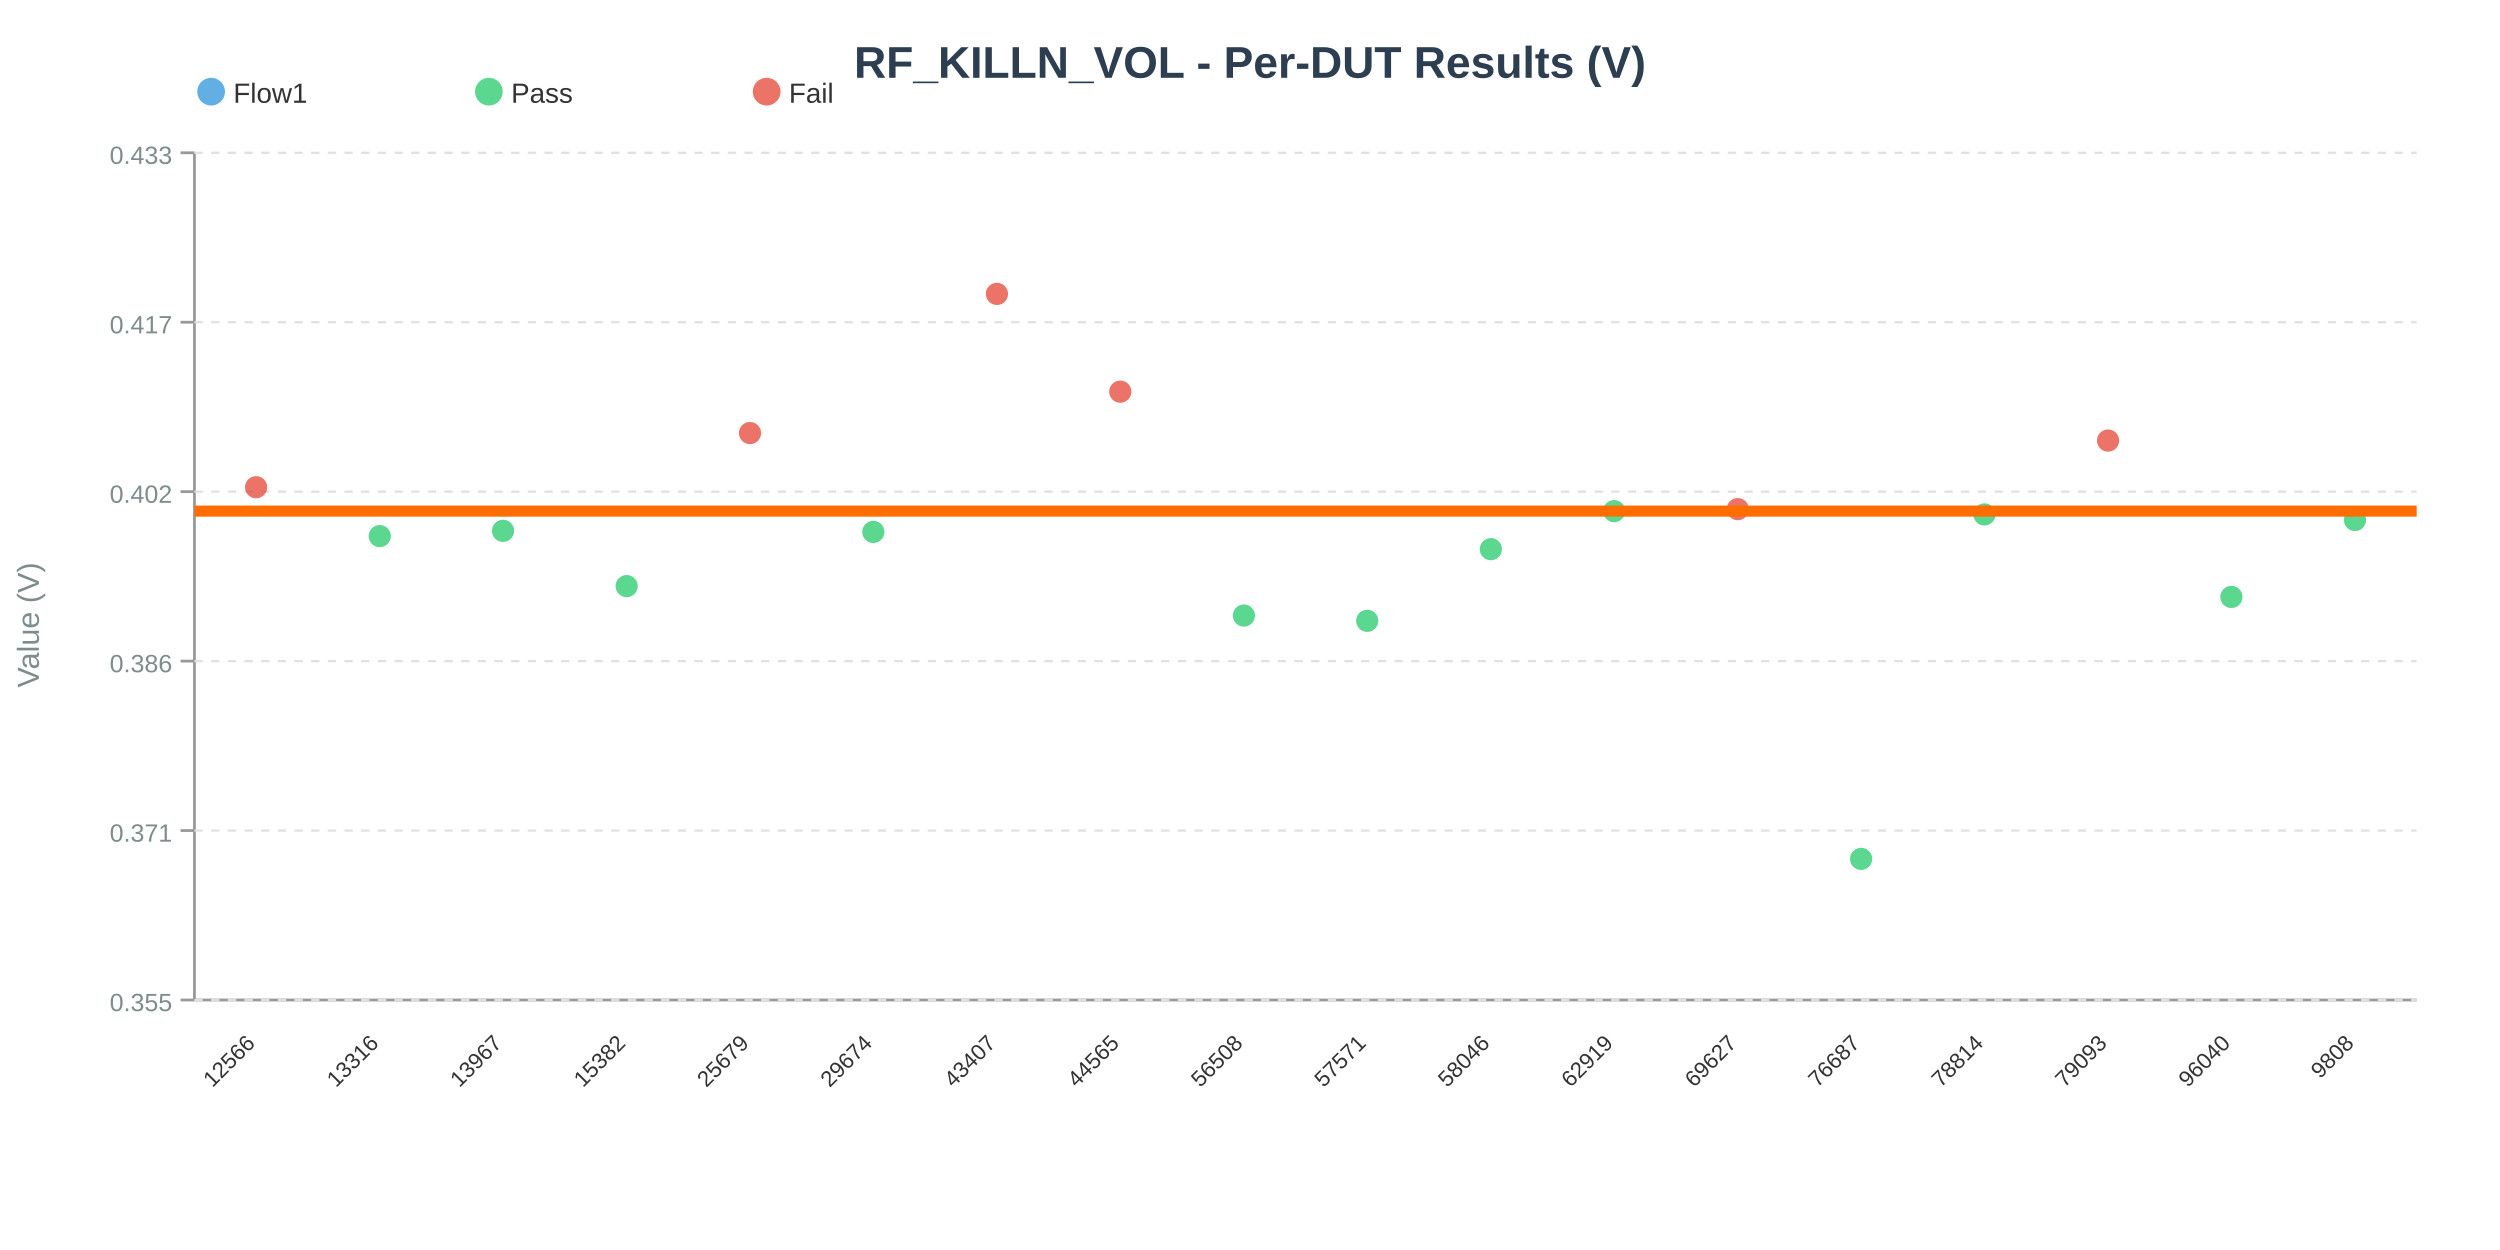
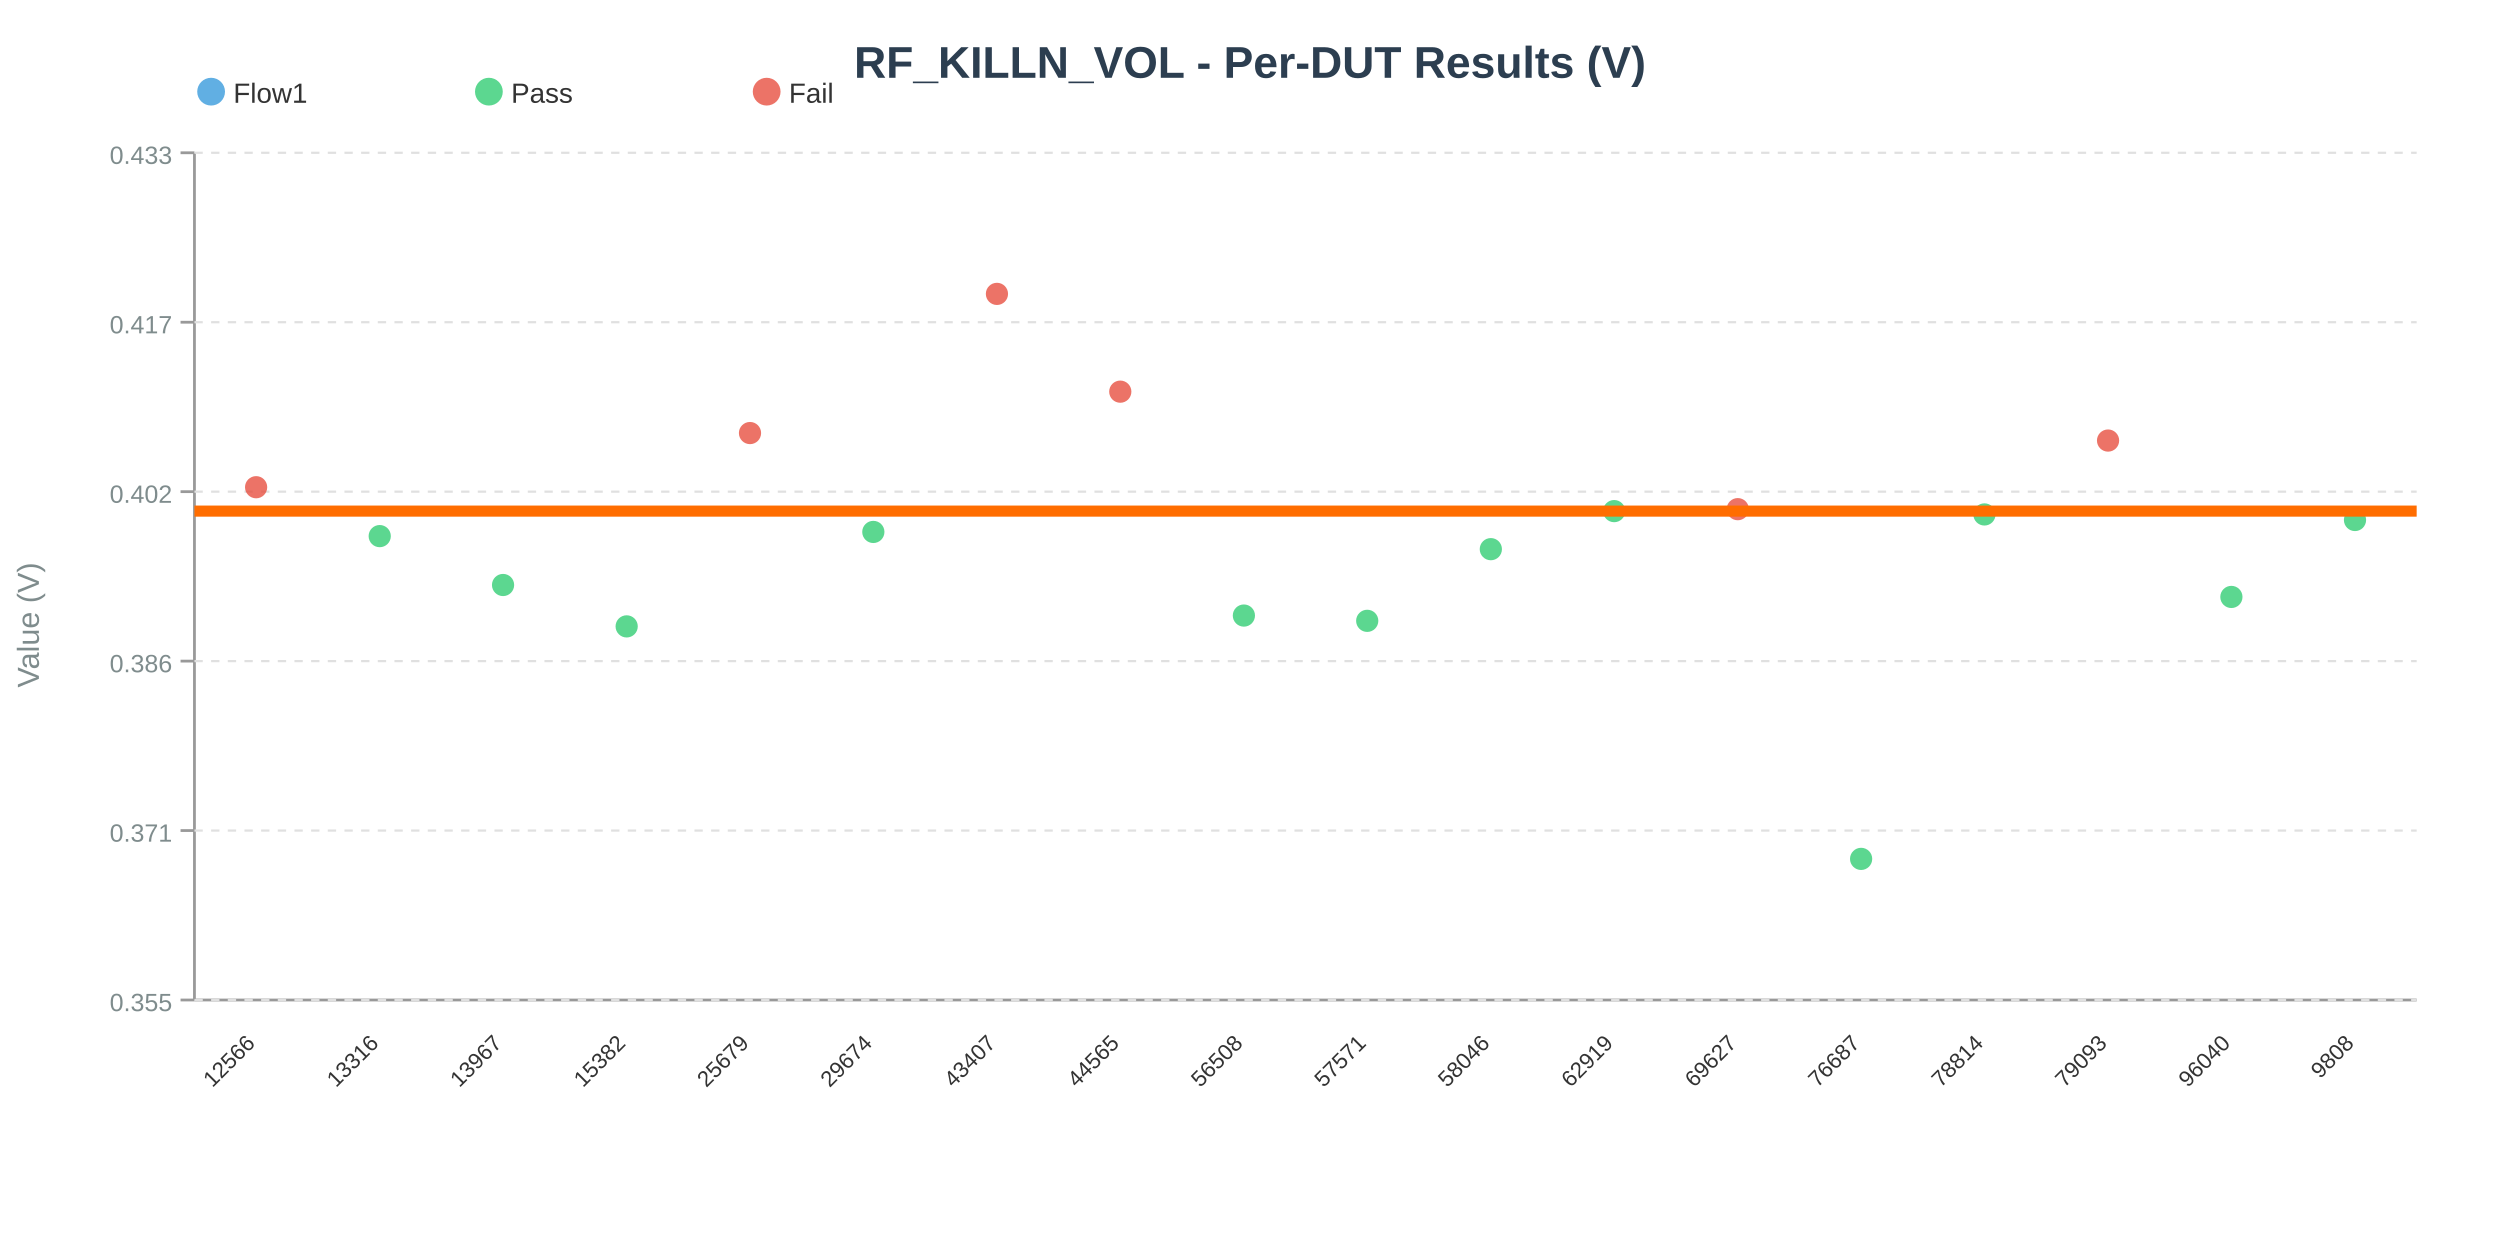
<svg xmlns="http://www.w3.org/2000/svg" width="900" height="450" viewBox="0 0 900 450">
  <rect width="900" height="450" fill="#ffffff" />
  <text x="450.0" y="28.0" font-size="16" font-weight="bold" text-anchor="middle" fill="#2c3e50" font-family="Arial,sans-serif">RF_KILLN_VOL - Per-DUT Results (V)</text>
  <line x1="70.0" y1="360.0" x2="870.0" y2="360.0" stroke="#999" stroke-width="1" />
  <line x1="70.0" y1="55.0" x2="70.0" y2="360.0" stroke="#999" stroke-width="1" />
  <line x1="65.0" y1="360.0" x2="70.0" y2="360.0" stroke="#999" stroke-width="1" />
  <line x1="70.0" y1="360.0" x2="870.0" y2="360.0" stroke="#e0e0e0" stroke-width="0.8" stroke-dasharray="3,3" />
  <text x="62.0" y="364.0" font-size="9" font-weight="normal" text-anchor="end" fill="#7f8c8d" font-family="Arial,sans-serif">0.355</text>
  <line x1="65.0" y1="299.0" x2="70.0" y2="299.0" stroke="#999" stroke-width="1" />
  <line x1="70.0" y1="299.0" x2="870.0" y2="299.0" stroke="#e0e0e0" stroke-width="0.8" stroke-dasharray="3,3" />
  <text x="62.0" y="303.0" font-size="9" font-weight="normal" text-anchor="end" fill="#7f8c8d" font-family="Arial,sans-serif">0.371</text>
  <line x1="65.0" y1="238.0" x2="70.0" y2="238.0" stroke="#999" stroke-width="1" />
  <line x1="70.0" y1="238.0" x2="870.0" y2="238.0" stroke="#e0e0e0" stroke-width="0.8" stroke-dasharray="3,3" />
  <text x="62.0" y="242.0" font-size="9" font-weight="normal" text-anchor="end" fill="#7f8c8d" font-family="Arial,sans-serif">0.386</text>
  <line x1="65.0" y1="177.0" x2="70.0" y2="177.0" stroke="#999" stroke-width="1" />
  <line x1="70.0" y1="177.0" x2="870.0" y2="177.0" stroke="#e0e0e0" stroke-width="0.8" stroke-dasharray="3,3" />
  <text x="62.0" y="181.0" font-size="9" font-weight="normal" text-anchor="end" fill="#7f8c8d" font-family="Arial,sans-serif">0.402</text>
  <line x1="65.0" y1="116.0" x2="70.0" y2="116.0" stroke="#999" stroke-width="1" />
  <line x1="70.0" y1="116.0" x2="870.0" y2="116.0" stroke="#e0e0e0" stroke-width="0.8" stroke-dasharray="3,3" />
  <text x="62.0" y="120.0" font-size="9" font-weight="normal" text-anchor="end" fill="#7f8c8d" font-family="Arial,sans-serif">0.417</text>
  <line x1="65.0" y1="55.0" x2="70.0" y2="55.0" stroke="#999" stroke-width="1" />
  <line x1="70.0" y1="55.0" x2="870.0" y2="55.0" stroke="#e0e0e0" stroke-width="0.8" stroke-dasharray="3,3" />
  <text x="62.0" y="59.0" font-size="9" font-weight="normal" text-anchor="end" fill="#7f8c8d" font-family="Arial,sans-serif">0.433</text>
  <text x="14.0" y="225.0" font-size="11" font-weight="normal" text-anchor="middle" fill="#7f8c8d" font-family="Arial,sans-serif" transform="rotate(-90,14,225.0)">Value (V)</text>
  <circle cx="847.8" cy="187.2" r="4" fill="#2ecc71" stroke="none" opacity="0.78" />
+   <circle cx="625.6" cy="183.3" r="4" fill="#e74c3c" stroke="none" opacity="0.78" />
+   <circle cx="714.4" cy="185.2" r="4" fill="#2ecc71" stroke="none" opacity="0.78" />
+   <circle cx="670.0" cy="309.2" r="4" fill="#2ecc71" stroke="none" opacity="0.78" />
+   <circle cx="181.1" cy="210.6" r="4" fill="#2ecc71" stroke="none" opacity="0.78" />
+   <circle cx="358.9" cy="105.8" r="4" fill="#e74c3c" stroke="none" opacity="0.78" />
+   <circle cx="403.3" cy="141.0" r="4" fill="#e74c3c" stroke="none" opacity="0.78" />
+   <circle cx="136.7" cy="193.0" r="4" fill="#2ecc71" stroke="none" opacity="0.78" />
+   <circle cx="536.7" cy="197.7" r="4" fill="#2ecc71" stroke="none" opacity="0.78" />
+   <circle cx="270.0" cy="155.9" r="4" fill="#e74c3c" stroke="none" opacity="0.78" />
+   <circle cx="492.2" cy="223.5" r="4" fill="#2ecc71" stroke="none" opacity="0.78" />
+   <circle cx="447.8" cy="221.6" r="4" fill="#2ecc71" stroke="none" opacity="0.78" />
+   <circle cx="581.1" cy="184.0" r="4" fill="#2ecc71" stroke="none" opacity="0.78" />
  <circle cx="314.4" cy="191.5" r="4" fill="#2ecc71" stroke="none" opacity="0.78" />
  <circle cx="92.2" cy="175.4" r="4" fill="#e74c3c" stroke="none" opacity="0.78" />
-   <circle cx="714.4" cy="185.2" r="4" fill="#2ecc71" stroke="none" opacity="0.78" />
-   <circle cx="492.2" cy="223.5" r="4" fill="#2ecc71" stroke="none" opacity="0.78" />
-   <circle cx="358.9" cy="105.8" r="4" fill="#e74c3c" stroke="none" opacity="0.78" />
-   <circle cx="403.3" cy="141.0" r="4" fill="#e74c3c" stroke="none" opacity="0.78" />
-   <circle cx="581.1" cy="184.0" r="4" fill="#2ecc71" stroke="none" opacity="0.78" />
-   <circle cx="225.6" cy="211.0" r="4" fill="#2ecc71" stroke="none" opacity="0.78" />
-   <circle cx="136.7" cy="193.0" r="4" fill="#2ecc71" stroke="none" opacity="0.78" />
-   <circle cx="670.0" cy="309.2" r="4" fill="#2ecc71" stroke="none" opacity="0.78" />
-   <circle cx="625.6" cy="183.3" r="4" fill="#e74c3c" stroke="none" opacity="0.78" />
-   <circle cx="447.8" cy="221.6" r="4" fill="#2ecc71" stroke="none" opacity="0.78" />
-   <circle cx="536.7" cy="197.7" r="4" fill="#2ecc71" stroke="none" opacity="0.78" />
-   <circle cx="181.1" cy="191.1" r="4" fill="#2ecc71" stroke="none" opacity="0.78" />
-   <circle cx="270.0" cy="155.9" r="4" fill="#e74c3c" stroke="none" opacity="0.78" />
+   <circle cx="225.6" cy="225.5" r="4" fill="#2ecc71" stroke="none" opacity="0.78" />
+   <circle cx="758.9" cy="158.6" r="4" fill="#e74c3c" stroke="none" opacity="0.78" />
  <circle cx="803.3" cy="214.9" r="4" fill="#2ecc71" stroke="none" opacity="0.78" />
-   <circle cx="758.9" cy="158.6" r="4" fill="#e74c3c" stroke="none" opacity="0.78" />
  <text x="92.2" y="376.0" font-size="8" font-weight="normal" text-anchor="end" fill="#333" font-family="Arial,sans-serif" transform="rotate(-45,92.2,376)">12566</text>
  <text x="136.7" y="376.0" font-size="8" font-weight="normal" text-anchor="end" fill="#333" font-family="Arial,sans-serif" transform="rotate(-45,136.7,376)">13316</text>
  <text x="181.1" y="376.0" font-size="8" font-weight="normal" text-anchor="end" fill="#333" font-family="Arial,sans-serif" transform="rotate(-45,181.1,376)">13967</text>
  <text x="225.6" y="376.0" font-size="8" font-weight="normal" text-anchor="end" fill="#333" font-family="Arial,sans-serif" transform="rotate(-45,225.6,376)">15382</text>
  <text x="270.0" y="376.0" font-size="8" font-weight="normal" text-anchor="end" fill="#333" font-family="Arial,sans-serif" transform="rotate(-45,270.0,376)">25679</text>
  <text x="314.4" y="376.0" font-size="8" font-weight="normal" text-anchor="end" fill="#333" font-family="Arial,sans-serif" transform="rotate(-45,314.4,376)">29674</text>
  <text x="358.9" y="376.0" font-size="8" font-weight="normal" text-anchor="end" fill="#333" font-family="Arial,sans-serif" transform="rotate(-45,358.9,376)">43407</text>
  <text x="403.3" y="376.0" font-size="8" font-weight="normal" text-anchor="end" fill="#333" font-family="Arial,sans-serif" transform="rotate(-45,403.3,376)">44565</text>
  <text x="447.8" y="376.0" font-size="8" font-weight="normal" text-anchor="end" fill="#333" font-family="Arial,sans-serif" transform="rotate(-45,447.8,376)">56508</text>
  <text x="492.2" y="376.0" font-size="8" font-weight="normal" text-anchor="end" fill="#333" font-family="Arial,sans-serif" transform="rotate(-45,492.2,376)">57571</text>
  <text x="536.7" y="376.0" font-size="8" font-weight="normal" text-anchor="end" fill="#333" font-family="Arial,sans-serif" transform="rotate(-45,536.7,376)">58046</text>
  <text x="581.1" y="376.0" font-size="8" font-weight="normal" text-anchor="end" fill="#333" font-family="Arial,sans-serif" transform="rotate(-45,581.1,376)">62919</text>
  <text x="625.6" y="376.0" font-size="8" font-weight="normal" text-anchor="end" fill="#333" font-family="Arial,sans-serif" transform="rotate(-45,625.6,376)">69627</text>
  <text x="670.0" y="376.0" font-size="8" font-weight="normal" text-anchor="end" fill="#333" font-family="Arial,sans-serif" transform="rotate(-45,670.0,376)">76687</text>
  <text x="714.4" y="376.0" font-size="8" font-weight="normal" text-anchor="end" fill="#333" font-family="Arial,sans-serif" transform="rotate(-45,714.4,376)">78814</text>
  <text x="758.9" y="376.0" font-size="8" font-weight="normal" text-anchor="end" fill="#333" font-family="Arial,sans-serif" transform="rotate(-45,758.9,376)">79093</text>
  <text x="803.3" y="376.0" font-size="8" font-weight="normal" text-anchor="end" fill="#333" font-family="Arial,sans-serif" transform="rotate(-45,803.3,376)">96040</text>
  <text x="847.8" y="376.0" font-size="8" font-weight="normal" text-anchor="end" fill="#333" font-family="Arial,sans-serif" transform="rotate(-45,847.8,376)">9808</text>
  <g class="spec-el">
    <line x1="70.0" y1="184.0" x2="870.0" y2="184.0" stroke="#ff6d00" stroke-width="4" />
  </g>
  <circle cx="76.0" cy="33.0" r="5" fill="#3498db" stroke="none" opacity="0.78" />
  <text x="84.0" y="37.0" font-size="10" font-weight="normal" text-anchor="start" fill="#333" font-family="Arial,sans-serif">Flow1</text>
  <circle cx="176.0" cy="33.0" r="5" fill="#2ecc71" stroke="none" opacity="0.78" />
  <text x="184.0" y="37.0" font-size="10" font-weight="normal" text-anchor="start" fill="#333" font-family="Arial,sans-serif">Pass</text>
  <circle cx="276.0" cy="33.0" r="5" fill="#e74c3c" stroke="none" opacity="0.78" />
  <text x="284.0" y="37.0" font-size="10" font-weight="normal" text-anchor="start" fill="#333" font-family="Arial,sans-serif">Fail</text>
</svg>
